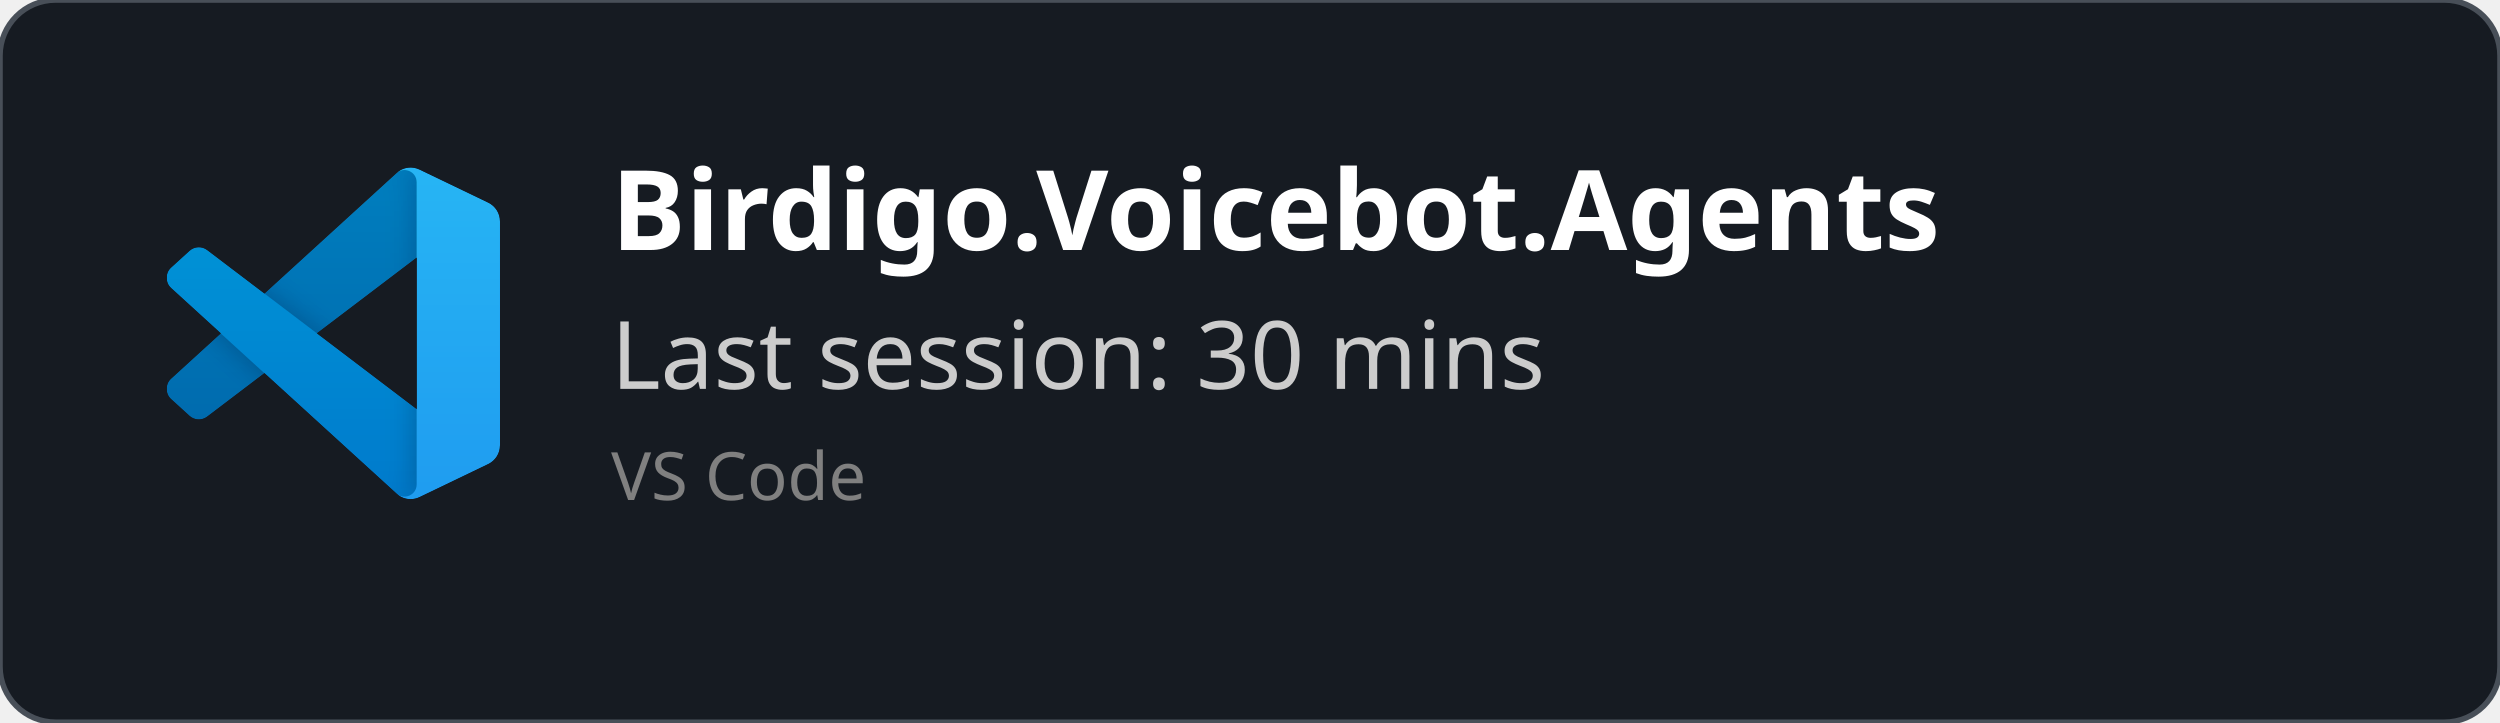
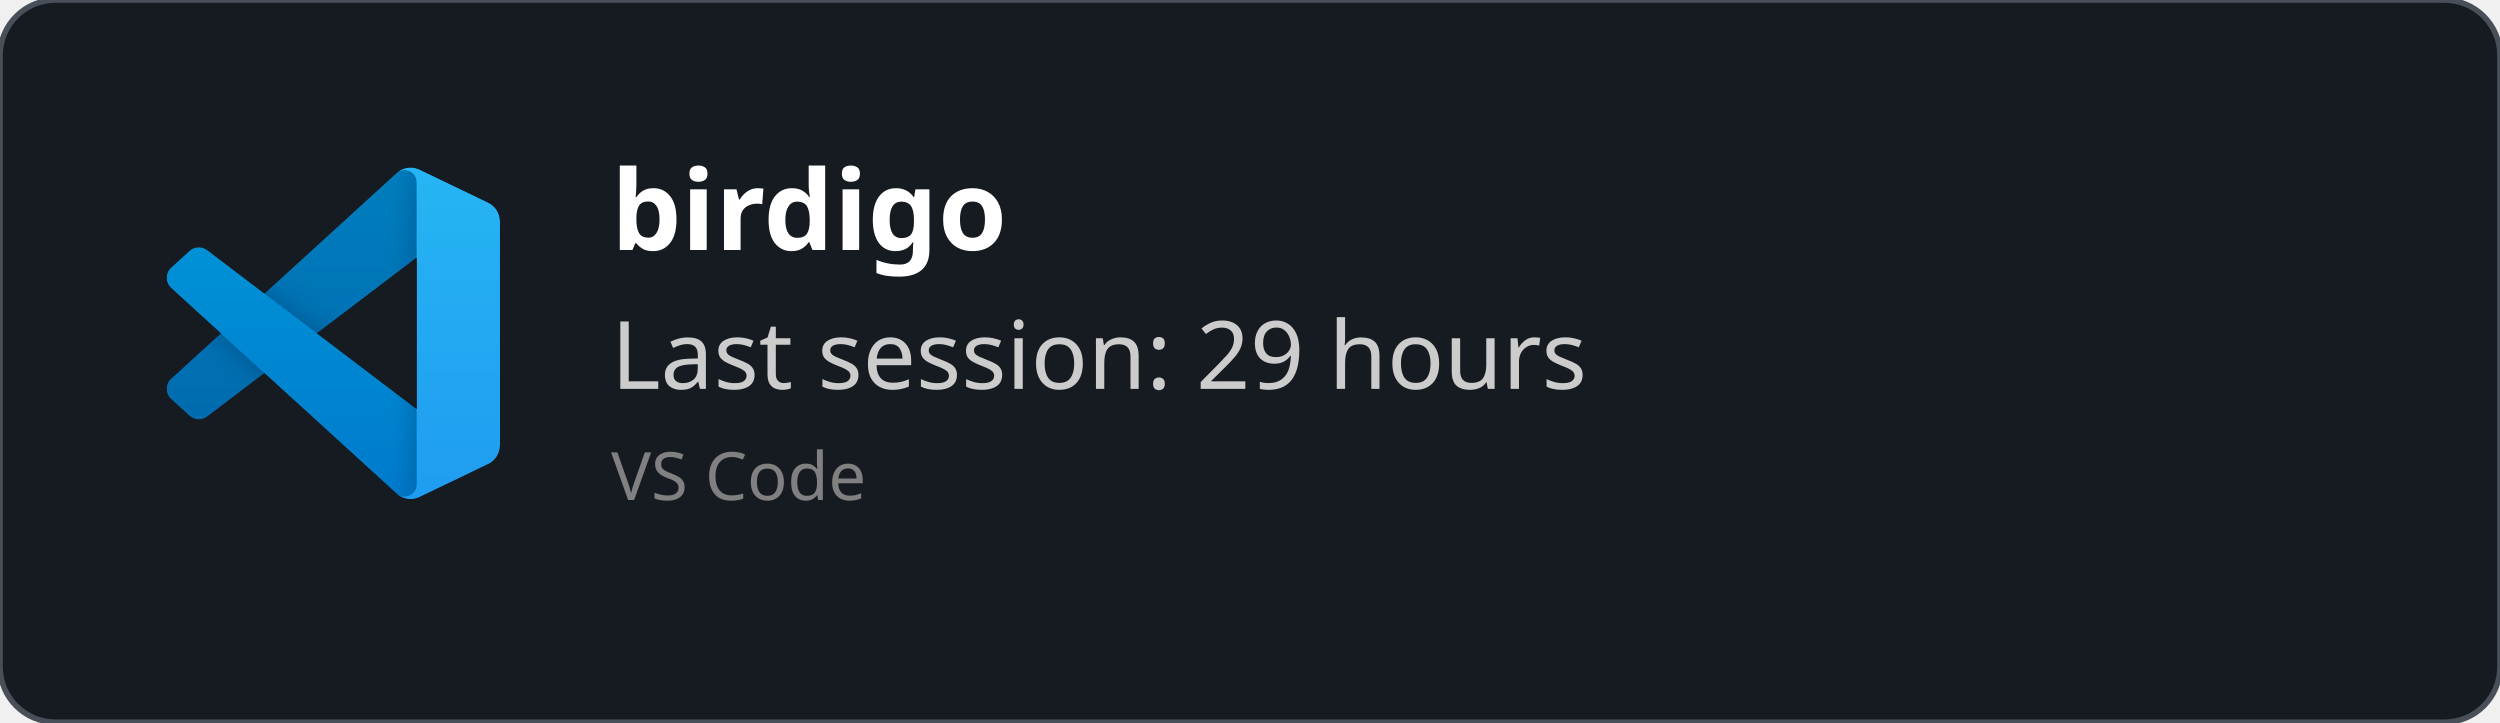
<svg xmlns="http://www.w3.org/2000/svg" width="450" height="130" viewBox="0 0 450 130" fill="none" role="img">
  <style>
    *{
        font-family: 'Segoe UI', Ubuntu, monospace
    }
    </style>
  <defs>
    <clipPath id="horizontalClip" x="20" y="20" width="500" height="200">
      <rect x="90" y="20" width="300" height="50" />
    </clipPath>
  </defs>
  <rect width="450" height="130" fill="rgba(22,27,34)" stroke="#484f58" stroke-width="1" fill-opacity="1" stroke-opacity="1" x="0" y="0" rx="10px" ry="10px">
    </rect>
  <svg width="60" height="60" x="30" y="30" viewBox="0 0 100 100" fill="none" id="vscode">
    <mask id="mask0" mask-type="alpha" maskUnits="userSpaceOnUse" x="0" y="0" width="100" height="100">
      <path fill-rule="evenodd" clip-rule="evenodd" d="M70.912 99.317C72.487 99.931 74.283 99.891 75.873 99.126L96.461 89.22C98.624 88.179 100 85.989 100 83.587V16.413C100 14.011 98.624 11.822 96.461 10.781L75.873 0.874C73.786 -0.13 71.345 0.116 69.513 1.447C69.252 1.637 69.003 1.849 68.769 2.083L29.355 38.041L12.187 25.01C10.589 23.797 8.354 23.896 6.869 25.246L1.363 30.255C-0.453 31.906 -0.455 34.763 1.359 36.417L16.247 50L1.359 63.583C-0.455 65.237 -0.453 68.094 1.363 69.745L6.869 74.754C8.354 76.104 10.589 76.204 12.187 74.99L29.355 61.959L68.769 97.917C69.392 98.541 70.125 99.01 70.912 99.317ZM75.015 27.299L45.109 50L75.015 72.701V27.299Z" fill="white" />
    </mask>
    <g mask="url(#mask0)">
      <path d="M96.461 10.796L75.857 0.876C73.472 -0.273 70.622 0.212 68.75 2.083L1.299 63.583C-0.516 65.237 -0.514 68.094 1.303 69.745L6.813 74.754C8.298 76.104 10.535 76.204 12.134 74.99L93.361 13.37C96.086 11.303 100 13.246 100 16.667V16.427C100 14.027 98.625 11.838 96.461 10.796Z" fill="#0065A9" />
      <g filter="url(#filter0_d)">
        <path d="M96.461 89.204L75.857 99.124C73.472 100.273 70.622 99.788 68.75 97.917L1.299 36.417C-0.516 34.763 -0.514 31.906 1.303 30.255L6.813 25.246C8.298 23.896 10.535 23.796 12.134 25.009L93.361 86.63C96.086 88.697 100 86.754 100 83.333V83.573C100 85.974 98.625 88.162 96.461 89.204Z" fill="#007ACC" />
      </g>
      <g filter="url(#filter1_d)">
        <path d="M75.858 99.126C73.472 100.274 70.622 99.788 68.75 97.917C71.056 100.223 75 98.59 75 95.328V4.672C75 1.41 71.056 -0.223 68.75 2.083C70.622 0.211 73.472 -0.274 75.858 0.874L96.459 10.781C98.623 11.822 100 14.011 100 16.413V83.587C100 85.989 98.623 88.179 96.459 89.22L75.858 99.126Z" fill="#1F9CF0" />
      </g>
      <g style="mix-blend-mode:overlay" opacity="0.25">
        <path fill-rule="evenodd" clip-rule="evenodd" d="M70.851 99.317C72.426 99.931 74.222 99.891 75.812 99.126L96.4 89.22C98.563 88.179 99.939 85.989 99.939 83.587V16.413C99.939 14.011 98.564 11.822 96.4 10.781L75.812 0.874C73.725 -0.13 71.284 0.116 69.453 1.447C69.191 1.637 68.942 1.849 68.708 2.083L29.294 38.041L12.126 25.01C10.528 23.796 8.293 23.896 6.809 25.246L1.302 30.255C-0.513 31.906 -0.515 34.763 1.298 36.417L16.186 50L1.298 63.583C-0.515 65.237 -0.513 68.094 1.302 69.745L6.809 74.754C8.293 76.104 10.528 76.204 12.126 74.99L29.294 61.959L68.708 97.917C69.332 98.54 70.064 99.01 70.851 99.317ZM74.954 27.299L45.048 50L74.954 72.701V27.299Z" fill="url(#paint0_linear)" />
      </g>
    </g>
    <defs>
      <filter id="filter0_d" x="-8.394" y="15.829" width="116.727" height="92.246" filterUnits="userSpaceOnUse" color-interpolation-filters="sRGB">
        <feFlood flood-opacity="0" result="BackgroundImageFix" />
        <feColorMatrix in="SourceAlpha" type="matrix" values="0 0 0 0 0 0 0 0 0 0 0 0 0 0 0 0 0 0 127 0" />
        <feOffset />
        <feGaussianBlur stdDeviation="4.167" />
        <feColorMatrix type="matrix" values="0 0 0 0 0 0 0 0 0 0 0 0 0 0 0 0 0 0 0.25 0" />
        <feBlend mode="overlay" in2="BackgroundImageFix" result="effect1_dropShadow" />
        <feBlend mode="normal" in="SourceGraphic" in2="effect1_dropShadow" result="shape" />
      </filter>
      <filter id="filter1_d" x="60.417" y="-8.076" width="47.917" height="116.151" filterUnits="userSpaceOnUse" color-interpolation-filters="sRGB">
        <feFlood flood-opacity="0" result="BackgroundImageFix" />
        <feColorMatrix in="SourceAlpha" type="matrix" values="0 0 0 0 0 0 0 0 0 0 0 0 0 0 0 0 0 0 127 0" />
        <feOffset />
        <feGaussianBlur stdDeviation="4.167" />
        <feColorMatrix type="matrix" values="0 0 0 0 0 0 0 0 0 0 0 0 0 0 0 0 0 0 0.25 0" />
        <feBlend mode="overlay" in2="BackgroundImageFix" result="effect1_dropShadow" />
        <feBlend mode="normal" in="SourceGraphic" in2="effect1_dropShadow" result="shape" />
      </filter>
      <linearGradient id="paint0_linear" x1="49.939" y1="0.258" x2="49.939" y2="99.742" gradientUnits="userSpaceOnUse">
        <stop stop-color="white" />
        <stop offset="1" stop-color="white" stop-opacity="0" />
      </linearGradient>
    </defs>
  </svg>
  <text x="110" y="45" font-size="20" clip-path="url(#horizontalClip)" font-weight="bold" font-family="Ubuntu" fill="white">
-     Birdigo.Voicebot.Agents
+     birdigo
    </text>
  <text x="110" y="70" font-size="17px" font-family="Ubuntu" fill="#ccc">
-     Last session: 30 mins
+     Last session: 29 hours
    </text>
  <text x="110" y="90" font-size="12px" font-family="Ubuntu" fill="grey">
    VS Code
    </text>
</svg>
